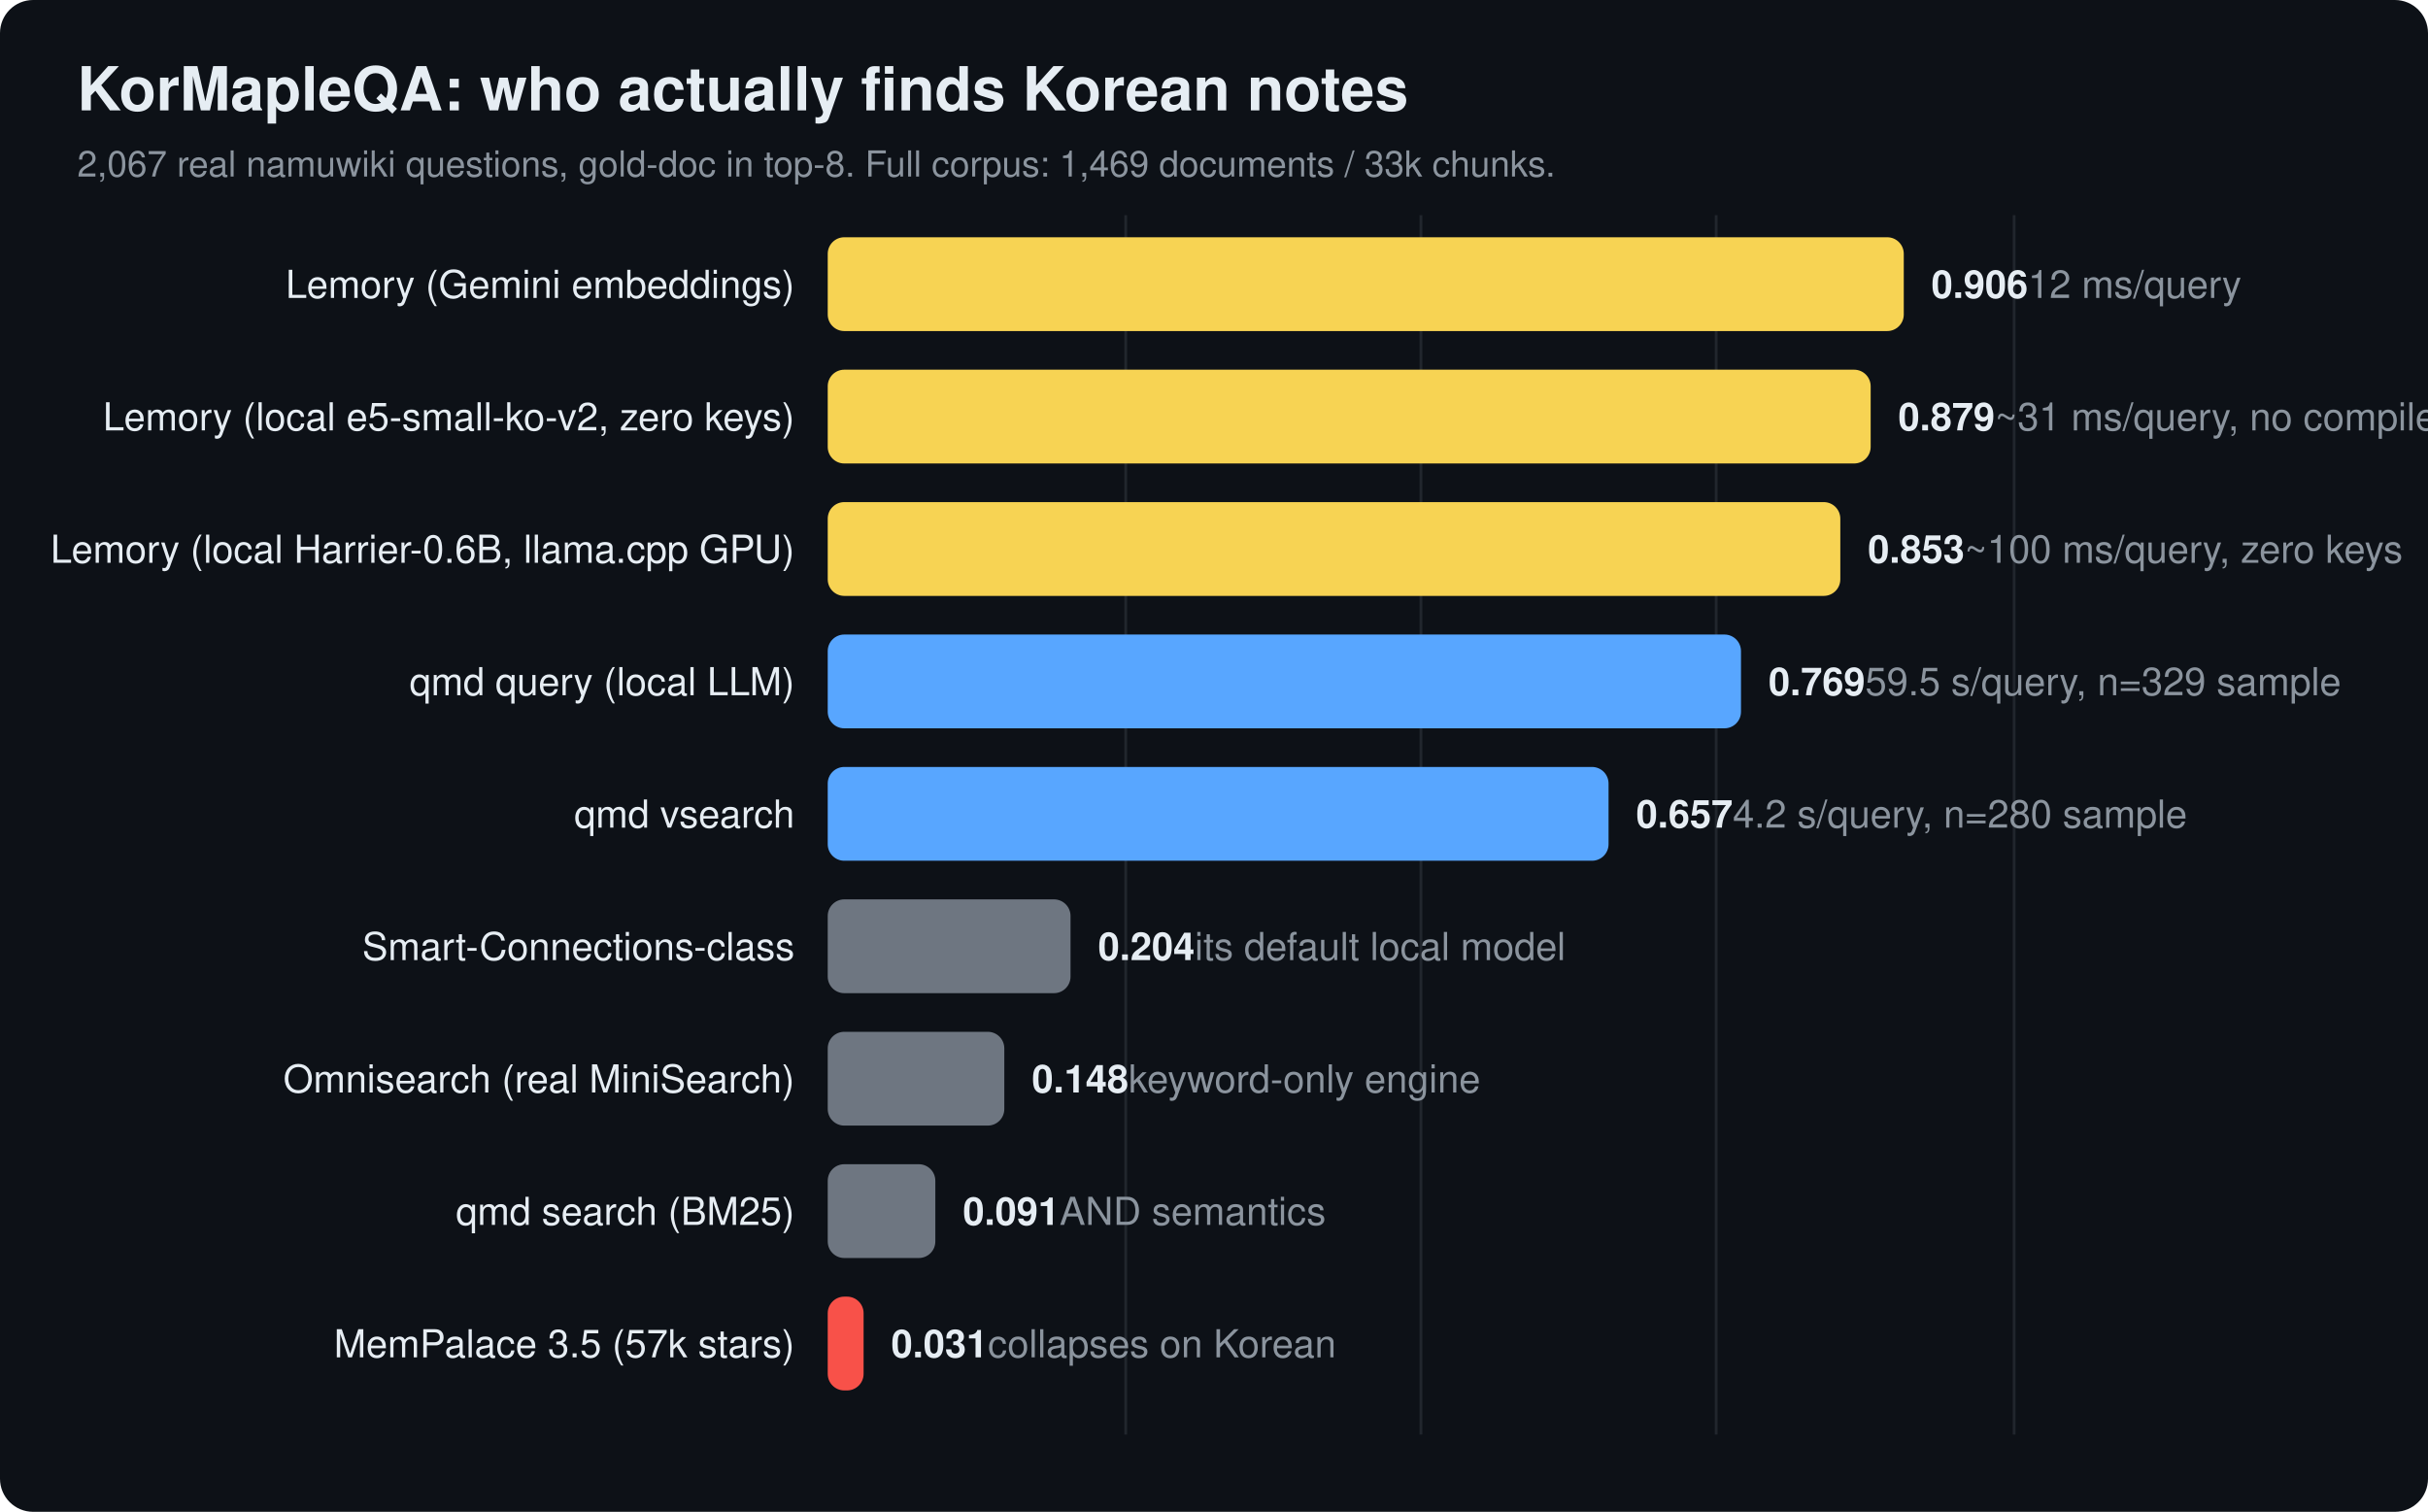
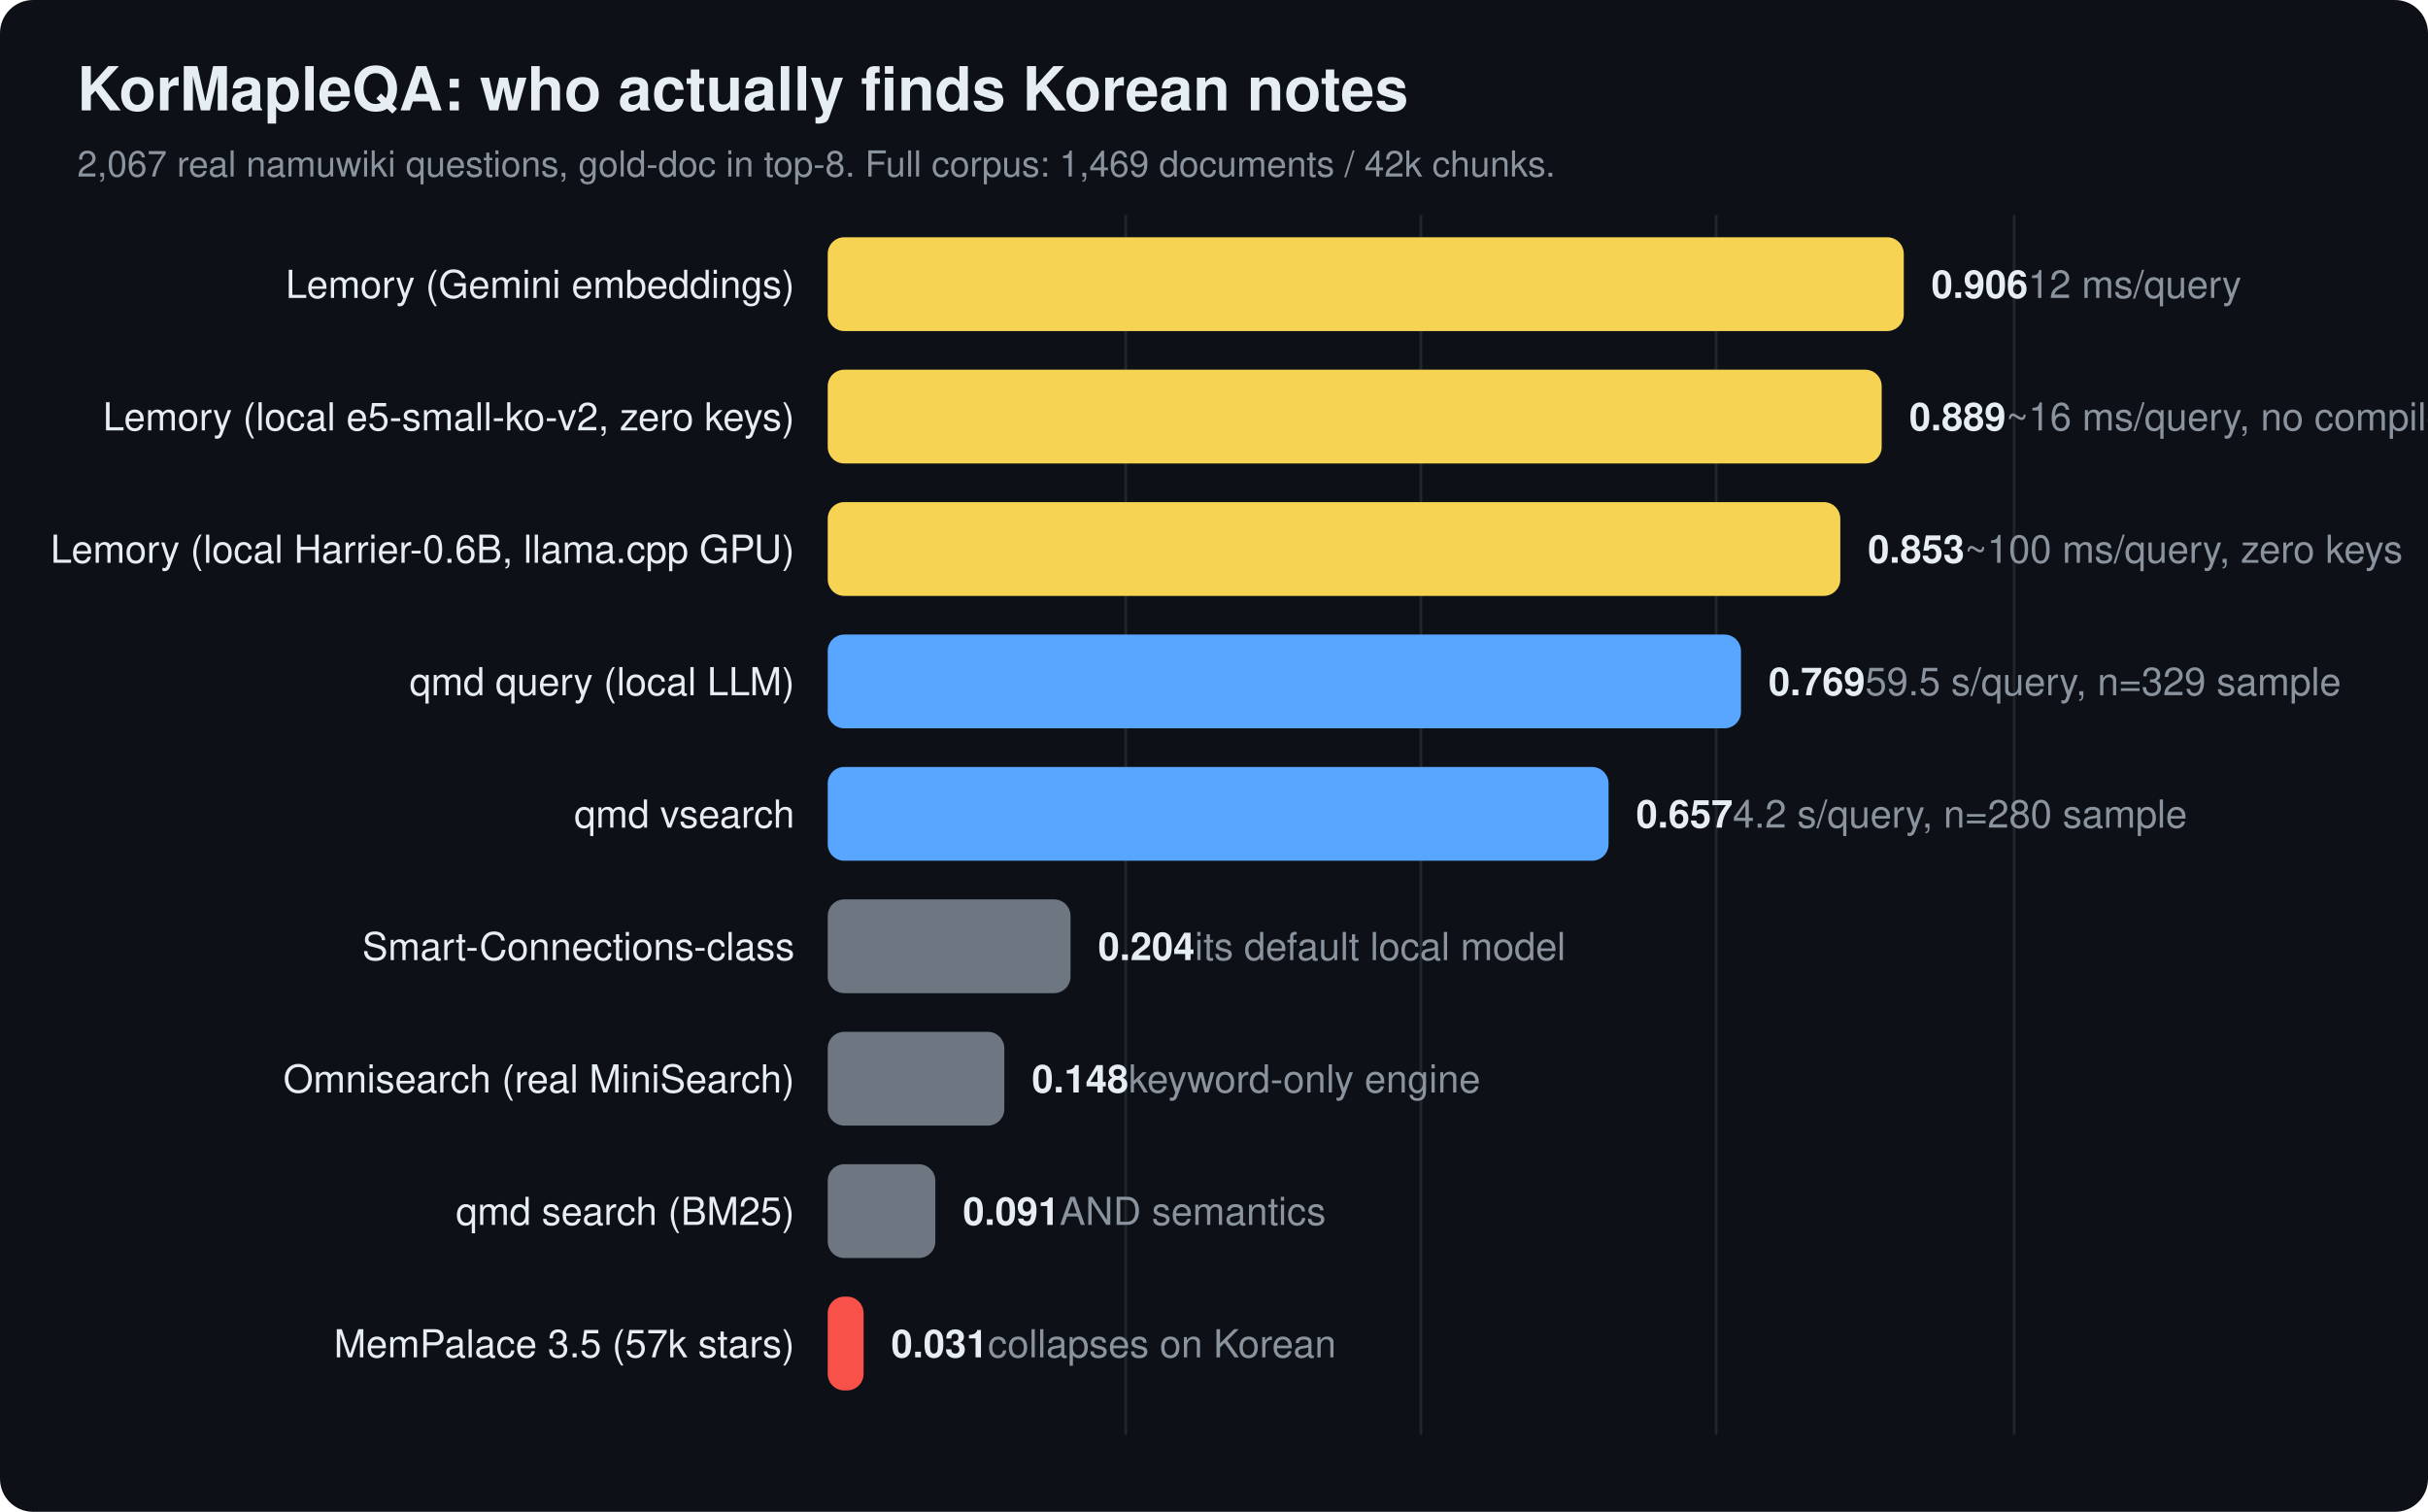
<svg xmlns="http://www.w3.org/2000/svg" width="880" height="548" font-family="-apple-system,Segoe UI,Helvetica,Arial,sans-serif">
  <rect width="880" height="548" rx="12" fill="#0d1117" />
  <text x="28" y="40" fill="#e6edf3" font-size="22" font-weight="700">KorMapleQA: who actually finds Korean notes</text>
-   <text x="28" y="64" fill="#8b949e" font-size="13">2,067 real namuwiki questions, gold-doc in top-8. Full corpus: 1,469 documents / 33k chunks.</text>
+   <text x="28" y="64" fill="#8b949e" font-size="13">2,067 real namuwiki questions, gold-doc in top-8. Full corpus: 1,469 documents / 42k chunks.</text>
  <line x1="408" y1="78" x2="408" y2="520" stroke="#21262d" />
  <line x1="515" y1="78" x2="515" y2="520" stroke="#21262d" />
  <line x1="622" y1="78" x2="622" y2="520" stroke="#21262d" />
  <line x1="730" y1="78" x2="730" y2="520" stroke="#21262d" />
  <text x="288" y="108.0" fill="#e6edf3" font-size="14" text-anchor="end">Lemory (Gemini embeddings)</text>
  <rect x="300" y="86" width="390" height="34" rx="6" fill="#f7d353" />
  <text x="700" y="108.0" fill="#e6edf3" font-size="14" font-weight="600">0.906<tspan fill="#8b949e" font-weight="400">  12 ms/query</tspan>
  </text>
  <text x="288" y="156.0" fill="#e6edf3" font-size="14" text-anchor="end">Lemory (local e5-small-ko-v2, zero keys)</text>
-   <rect x="300" y="134" width="378" height="34" rx="6" fill="#f7d353" />
-   <text x="688" y="156.0" fill="#e6edf3" font-size="14" font-weight="600">0.879<tspan fill="#8b949e" font-weight="400">  ~31 ms/query, no compile</tspan>
+   <rect x="300" y="134" width="382" height="34" rx="6" fill="#f7d353" />
+   <text x="692" y="156.0" fill="#e6edf3" font-size="14" font-weight="600">0.889<tspan fill="#8b949e" font-weight="400">  ~16 ms/query, no compile</tspan>
  </text>
  <text x="288" y="204.0" fill="#e6edf3" font-size="14" text-anchor="end">Lemory (local Harrier-0.6B, llama.cpp GPU)</text>
  <rect x="300" y="182" width="367" height="34" rx="6" fill="#f7d353" />
  <text x="677" y="204.0" fill="#e6edf3" font-size="14" font-weight="600">0.853<tspan fill="#8b949e" font-weight="400">  ~100 ms/query, zero keys</tspan>
  </text>
  <text x="288" y="252.0" fill="#e6edf3" font-size="14" text-anchor="end">qmd query (local LLM)</text>
  <rect x="300" y="230" width="331" height="34" rx="6" fill="#58a6ff" />
  <text x="641" y="252.0" fill="#e6edf3" font-size="14" font-weight="600">0.769<tspan fill="#8b949e" font-weight="400">  59.5 s/query, n=329 sample</tspan>
  </text>
  <text x="288" y="300.0" fill="#e6edf3" font-size="14" text-anchor="end">qmd vsearch</text>
  <rect x="300" y="278" width="283" height="34" rx="6" fill="#58a6ff" />
  <text x="593" y="300.0" fill="#e6edf3" font-size="14" font-weight="600">0.657<tspan fill="#8b949e" font-weight="400">  4.2 s/query, n=280 sample</tspan>
  </text>
  <text x="288" y="348.0" fill="#e6edf3" font-size="14" text-anchor="end">Smart-Connections-class</text>
  <rect x="300" y="326" width="88" height="34" rx="6" fill="#6e7681" />
  <text x="398" y="348.0" fill="#e6edf3" font-size="14" font-weight="600">0.204<tspan fill="#8b949e" font-weight="400">  its default local model</tspan>
  </text>
  <text x="288" y="396.0" fill="#e6edf3" font-size="14" text-anchor="end">Omnisearch (real MiniSearch)</text>
  <rect x="300" y="374" width="64" height="34" rx="6" fill="#6e7681" />
  <text x="374" y="396.0" fill="#e6edf3" font-size="14" font-weight="600">0.148<tspan fill="#8b949e" font-weight="400">  keyword-only engine</tspan>
  </text>
  <text x="288" y="444.0" fill="#e6edf3" font-size="14" text-anchor="end">qmd search (BM25)</text>
  <rect x="300" y="422" width="39" height="34" rx="6" fill="#6e7681" />
  <text x="349" y="444.0" fill="#e6edf3" font-size="14" font-weight="600">0.091<tspan fill="#8b949e" font-weight="400">  AND semantics</tspan>
  </text>
  <text x="288" y="492.0" fill="#e6edf3" font-size="14" text-anchor="end">MemPalace 3.5 (57k stars)</text>
  <rect x="300" y="470" width="13" height="34" rx="6" fill="#f85149" />
  <text x="323" y="492.0" fill="#e6edf3" font-size="14" font-weight="600">0.031<tspan fill="#8b949e" font-weight="400">  collapses on Korean</tspan>
  </text>
</svg>
